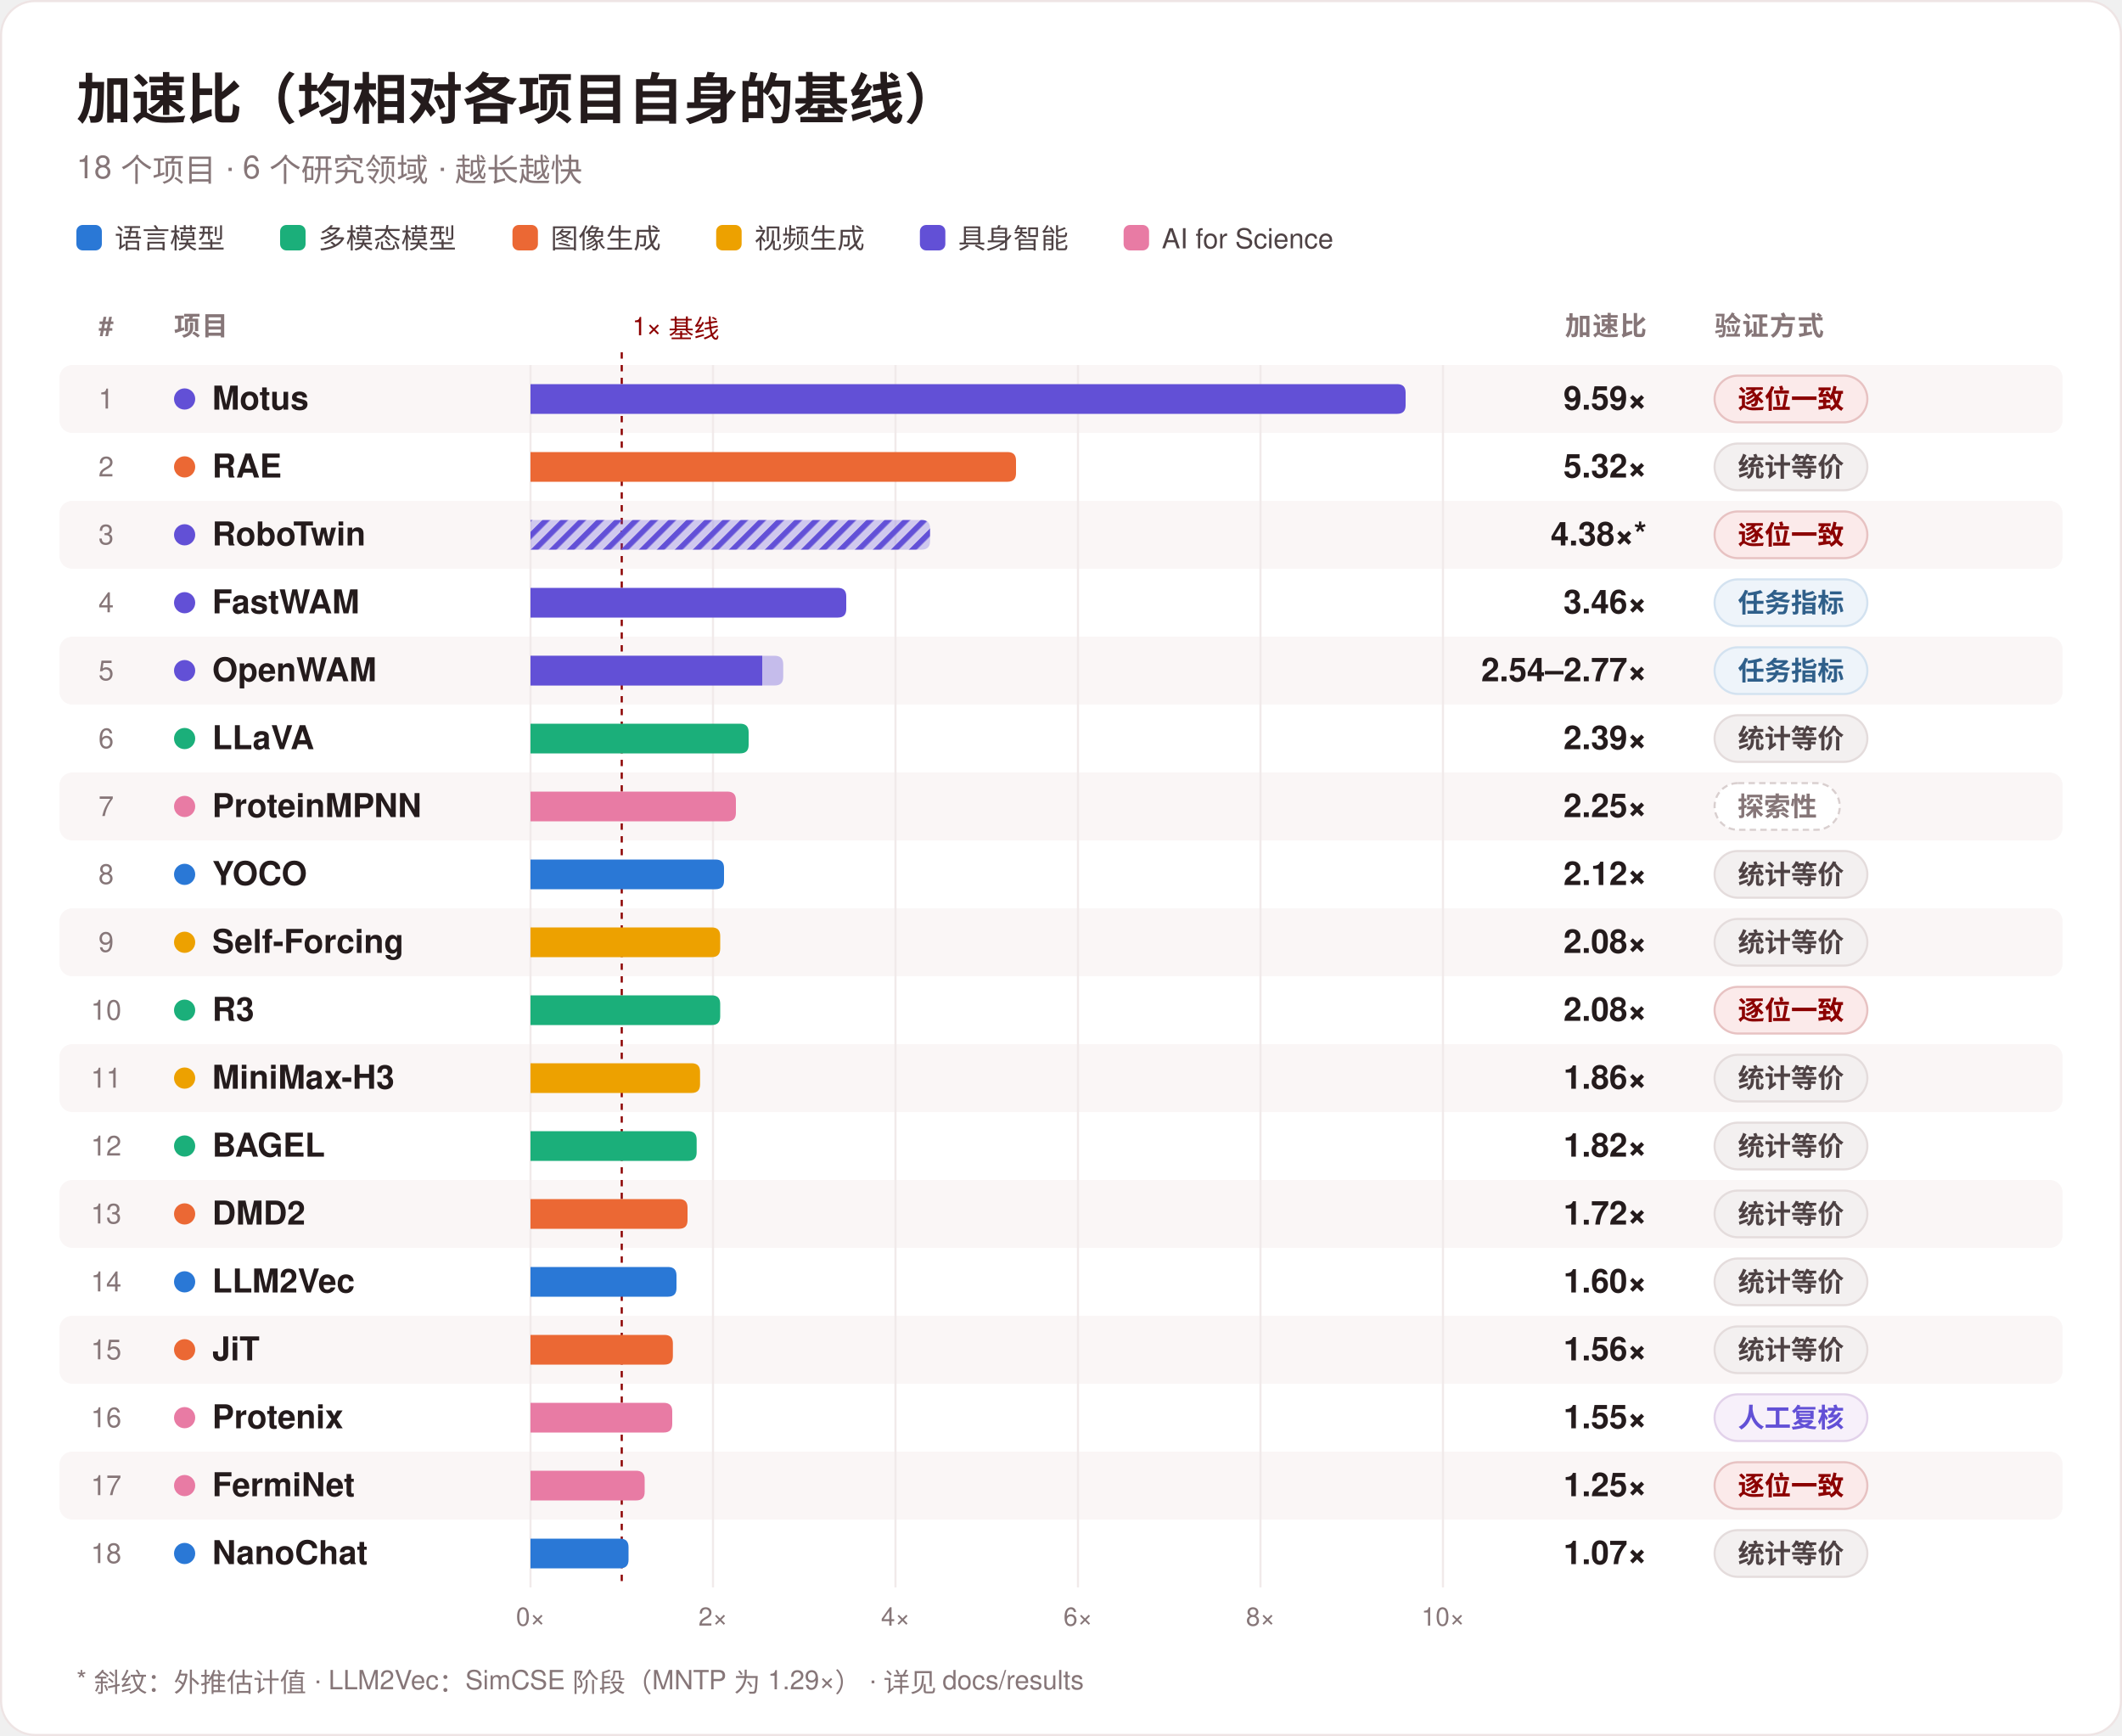
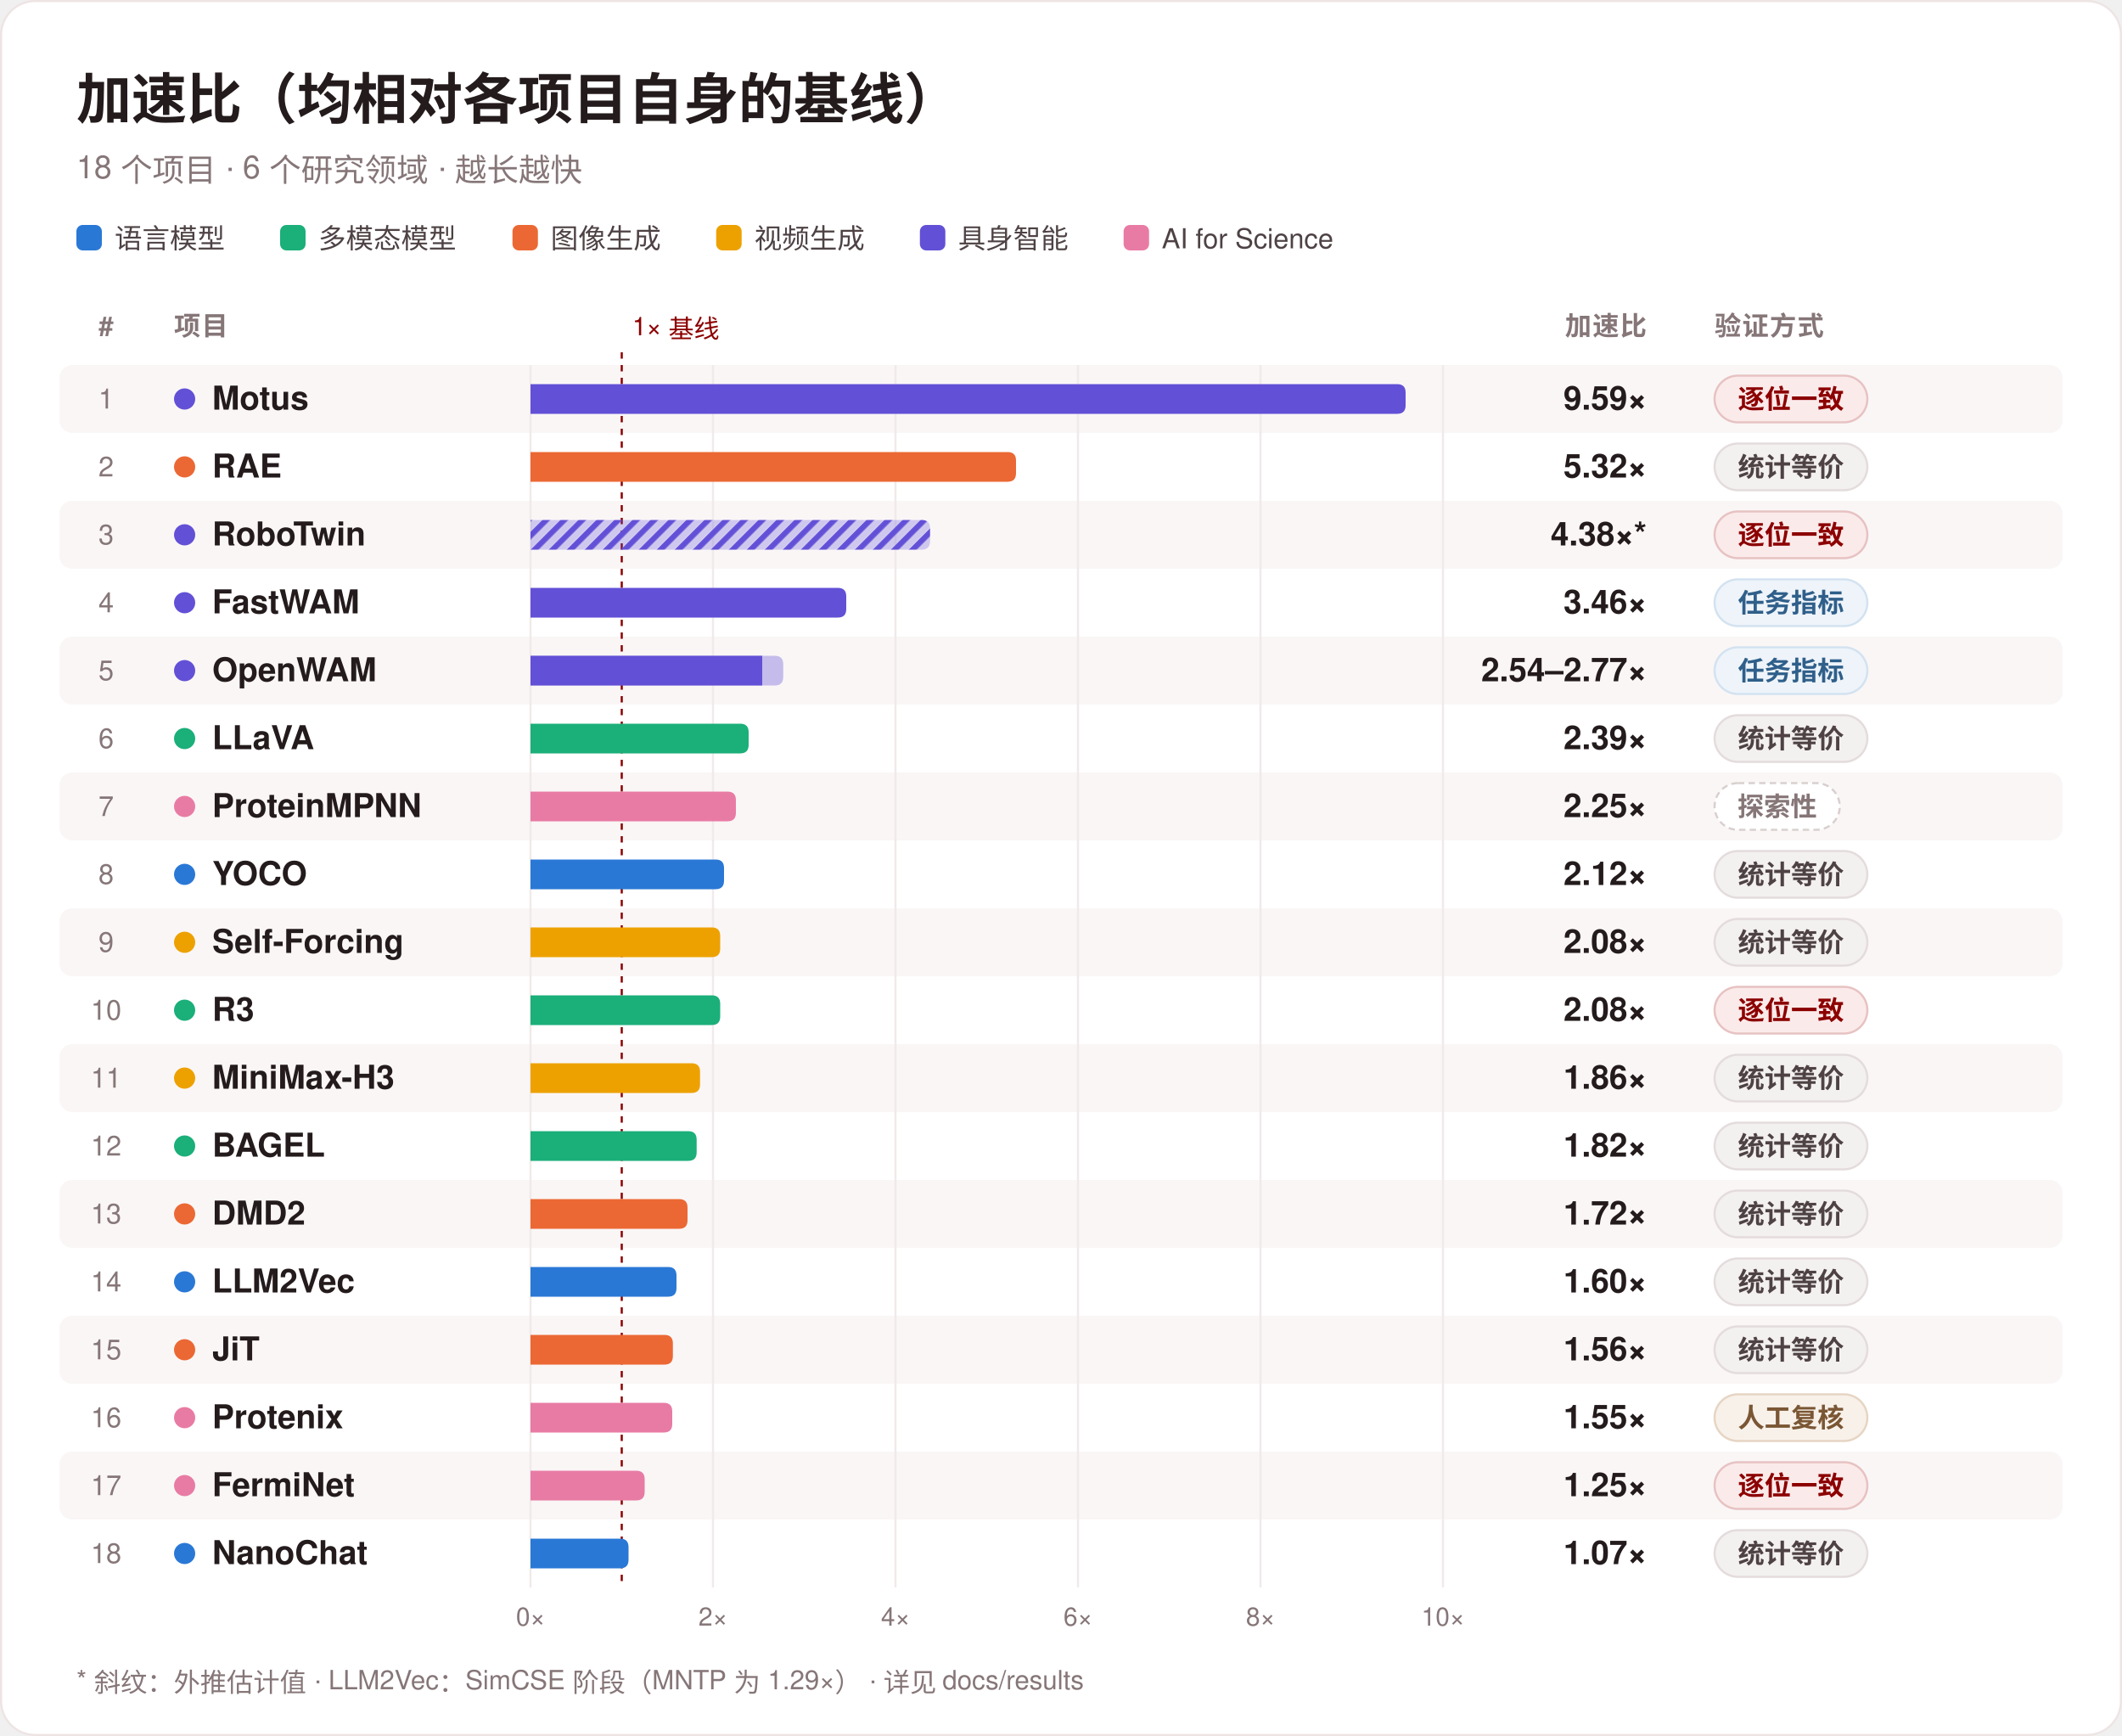
<svg xmlns="http://www.w3.org/2000/svg" width="1000" height="818" viewBox="0 0 1000 818" role="img" aria-labelledby="t d">
  <defs>
    <pattern id="h-llm" width="6" height="6" patternUnits="userSpaceOnUse" patternTransform="rotate(45)">
      <rect width="6" height="6" fill="#2a78d6" fill-opacity=".28" />
      <rect width="2.6" height="6" fill="#2a78d6" />
    </pattern>
    <pattern id="h-mllm" width="6" height="6" patternUnits="userSpaceOnUse" patternTransform="rotate(45)">
      <rect width="6" height="6" fill="#1baf7a" fill-opacity=".28" />
      <rect width="2.6" height="6" fill="#1baf7a" />
    </pattern>
    <pattern id="h-img" width="6" height="6" patternUnits="userSpaceOnUse" patternTransform="rotate(45)">
      <rect width="6" height="6" fill="#eb6834" fill-opacity=".28" />
      <rect width="2.6" height="6" fill="#eb6834" />
    </pattern>
    <pattern id="h-vid" width="6" height="6" patternUnits="userSpaceOnUse" patternTransform="rotate(45)">
      <rect width="6" height="6" fill="#eda100" fill-opacity=".28" />
      <rect width="2.6" height="6" fill="#eda100" />
    </pattern>
    <pattern id="h-emb" width="6" height="6" patternUnits="userSpaceOnUse" patternTransform="rotate(45)">
      <rect width="6" height="6" fill="#6250d6" fill-opacity=".28" />
      <rect width="2.6" height="6" fill="#6250d6" />
    </pattern>
    <pattern id="h-sci" width="6" height="6" patternUnits="userSpaceOnUse" patternTransform="rotate(45)">
      <rect width="6" height="6" fill="#e87ba4" fill-opacity=".28" />
      <rect width="2.6" height="6" fill="#e87ba4" />
    </pattern>
    <style>text{font-family:-apple-system,BlinkMacSystemFont,"Segoe UI","Helvetica Neue",Helvetica,Arial,"PingFang SC","Hiragino Sans GB","Microsoft YaHei","Noto Sans CJK SC",sans-serif}.title{font-size:26px;font-weight:700;fill:#241B1C}.sub{font-size:15px;fill:#867678}.col{font-size:12.5px;font-weight:600;fill:#867678;letter-spacing:.04em}.rank{font-size:13px;fill:#867678;font-variant-numeric:tabular-nums}.name{font-size:15.5px;font-weight:600;fill:#241B1C}.dom{font-size:13px;fill:#867678}.val{font-size:15.5px;font-weight:700;fill:#241B1C;font-variant-numeric:tabular-nums}.chip{font-size:12.5px;font-weight:600}.leg{font-size:13px;fill:#4E4244}.tick{font-size:12px;fill:#867678;font-variant-numeric:tabular-nums}.foot{font-size:12.5px;fill:#867678}.big{font-size:26px;font-weight:800;fill:#241B1C;font-variant-numeric:tabular-nums}.tl{font-size:13px;fill:#4E4244;font-variant-numeric:tabular-nums}.tlb{font-size:13px;font-weight:700;fill:#241B1C;font-variant-numeric:tabular-nums}.q{font-size:13px;fill:#4E4244}</style>
  </defs>
  <rect x="0.5" y="0.5" width="999" height="817" rx="16" fill="#FFFFFF" stroke="#EEE4E4" />
  <text x="36" y="56" class="title">加速比（均相对各项目自身的基线）</text>
  <text x="36" y="84" class="sub">18 个项目 · 6 个研究领域 · 越长越快</text>
  <rect x="36" y="106" width="12" height="12" rx="3" fill="#2a78d6" />
  <text x="54" y="117" class="leg">语言模型</text>
  <rect x="132.0" y="106" width="12" height="12" rx="3" fill="#1baf7a" />
  <text x="150.0" y="117" class="leg">多模态模型</text>
  <rect x="241.5" y="106" width="12" height="12" rx="3" fill="#eb6834" />
  <text x="259.5" y="117" class="leg">图像生成</text>
  <rect x="337.5" y="106" width="12" height="12" rx="3" fill="#eda100" />
  <text x="355.5" y="117" class="leg">视频生成</text>
  <rect x="433.5" y="106" width="12" height="12" rx="3" fill="#6250d6" />
  <text x="451.5" y="117" class="leg">具身智能</text>
  <rect x="529.5" y="106" width="12" height="12" rx="3" fill="#e87ba4" />
  <text x="547.5" y="117" class="leg">AI for Science</text>
  <text x="50" y="158" class="col" text-anchor="middle">#</text>
  <text x="82" y="158" class="col">项目</text>
  <text x="776" y="158" class="col" text-anchor="end">加速比</text>
  <text x="808" y="158" class="col">验证方式</text>
  <rect x="28" y="172" width="944" height="32" rx="6" fill="#FAF6F6" />
  <rect x="28" y="236" width="944" height="32" rx="6" fill="#FAF6F6" />
  <rect x="28" y="300" width="944" height="32" rx="6" fill="#FAF6F6" />
  <rect x="28" y="364" width="944" height="32" rx="6" fill="#FAF6F6" />
  <rect x="28" y="428" width="944" height="32" rx="6" fill="#FAF6F6" />
  <rect x="28" y="492" width="944" height="32" rx="6" fill="#FAF6F6" />
  <rect x="28" y="556" width="944" height="32" rx="6" fill="#FAF6F6" />
  <rect x="28" y="620" width="944" height="32" rx="6" fill="#FAF6F6" />
  <rect x="28" y="684" width="944" height="32" rx="6" fill="#FAF6F6" />
  <line x1="250.0" y1="172" x2="250.0" y2="748" stroke="#F1EAEA" stroke-width="1" />
  <text x="250.0" y="766" class="tick" text-anchor="middle">0×</text>
  <line x1="336.0" y1="172" x2="336.0" y2="748" stroke="#F1EAEA" stroke-width="1" />
  <text x="336.0" y="766" class="tick" text-anchor="middle">2×</text>
  <line x1="422.0" y1="172" x2="422.0" y2="748" stroke="#F1EAEA" stroke-width="1" />
  <text x="422.0" y="766" class="tick" text-anchor="middle">4×</text>
  <line x1="508.0" y1="172" x2="508.0" y2="748" stroke="#F1EAEA" stroke-width="1" />
  <text x="508.0" y="766" class="tick" text-anchor="middle">6×</text>
  <line x1="594.0" y1="172" x2="594.0" y2="748" stroke="#F1EAEA" stroke-width="1" />
  <text x="594.0" y="766" class="tick" text-anchor="middle">8×</text>
  <line x1="680.0" y1="172" x2="680.0" y2="748" stroke="#F1EAEA" stroke-width="1" />
  <text x="680.0" y="766" class="tick" text-anchor="middle">10×</text>
  <line x1="293.0" y1="166" x2="293.0" y2="748" stroke="#8C0000" stroke-width="1" stroke-dasharray="3 3" />
  <text x="298.0" y="158" class="tick" fill="#8C0000" style="fill:#8C0000">1× 基线</text>
  <text x="50" y="192.5" class="rank" text-anchor="middle">1</text>
  <circle cx="87" cy="188.0" r="5" fill="#6250d6" />
  <text x="100" y="193.0" class="name">Motus</text>
  <path d="M250.0 181.0H658.4Q662.4 181.0 662.4 185.0V191.0Q662.4 195.0 658.4 195.0H250.0Z" fill="#6250d6" />
  <text x="776" y="193.0" class="val" text-anchor="end">9.59×</text>
  <rect x="808" y="177.0" width="72" height="22" rx="11" fill="#FBEAEA" stroke="#E7C2C2" />
  <text x="844.0" y="192.5" class="chip" text-anchor="middle" style="fill:#8C0000">逐位一致</text>
  <text x="50" y="224.5" class="rank" text-anchor="middle">2</text>
  <circle cx="87" cy="220.0" r="5" fill="#eb6834" />
  <text x="100" y="225.0" class="name">RAE</text>
  <path d="M250.0 213.0H474.8Q478.8 213.0 478.8 217.0V223.0Q478.8 227.0 474.8 227.0H250.0Z" fill="#eb6834" />
  <text x="776" y="225.0" class="val" text-anchor="end">5.32×</text>
  <rect x="808" y="209.0" width="72" height="22" rx="11" fill="#F3F0F0" stroke="#E4DCDC" />
  <text x="844.0" y="224.5" class="chip" text-anchor="middle" style="fill:#4E4244">统计等价</text>
  <text x="50" y="256.5" class="rank" text-anchor="middle">3</text>
  <circle cx="87" cy="252.0" r="5" fill="#6250d6" />
  <text x="100" y="257.0" class="name">RoboTwin</text>
  <path d="M250.0 245.0H434.3Q438.3 245.0 438.3 249.0V255.0Q438.3 259.0 434.3 259.0H250.0Z" fill="url(#h-emb)" />
  <text x="776" y="257.0" class="val" text-anchor="end">4.38×*</text>
  <rect x="808" y="241.0" width="72" height="22" rx="11" fill="#FBEAEA" stroke="#E7C2C2" />
  <text x="844.0" y="256.5" class="chip" text-anchor="middle" style="fill:#8C0000">逐位一致</text>
  <text x="50" y="288.5" class="rank" text-anchor="middle">4</text>
  <circle cx="87" cy="284.0" r="5" fill="#6250d6" />
  <text x="100" y="289.0" class="name">FastWAM</text>
  <path d="M250.0 277.0H394.8Q398.8 277.0 398.8 281.0V287.0Q398.8 291.0 394.8 291.0H250.0Z" fill="#6250d6" />
  <text x="776" y="289.0" class="val" text-anchor="end">3.46×</text>
  <rect x="808" y="273.0" width="72" height="22" rx="11" fill="#EEF4FA" stroke="#D3E2F0" />
  <text x="844.0" y="288.5" class="chip" text-anchor="middle" style="fill:#2F5F8A">任务指标</text>
  <text x="50" y="320.5" class="rank" text-anchor="middle">5</text>
  <circle cx="87" cy="316.0" r="5" fill="#6250d6" />
  <text x="100" y="321.0" class="name">OpenWAM</text>
  <path d="M250.0 309.0H365.1Q369.1 309.0 369.1 313.0V319.0Q369.1 323.0 365.1 323.0H250.0Z" fill="#6250d6" fill-opacity=".35" />
  <path d="M250.0 309.0H359.2Q359.2 309.0 359.2 309.0V323.0Q359.2 323.0 359.2 323.0H250.0Z" fill="#6250d6" />
  <text x="776" y="321.0" class="val" text-anchor="end">2.54–2.77×</text>
  <rect x="808" y="305.0" width="72" height="22" rx="11" fill="#EEF4FA" stroke="#D3E2F0" />
  <text x="844.0" y="320.5" class="chip" text-anchor="middle" style="fill:#2F5F8A">任务指标</text>
  <text x="50" y="352.5" class="rank" text-anchor="middle">6</text>
  <circle cx="87" cy="348.0" r="5" fill="#1baf7a" />
  <text x="100" y="353.0" class="name">LLaVA</text>
  <path d="M250.0 341.0H348.8Q352.8 341.0 352.8 345.0V351.0Q352.8 355.0 348.8 355.0H250.0Z" fill="#1baf7a" />
  <text x="776" y="353.0" class="val" text-anchor="end">2.39×</text>
  <rect x="808" y="337.0" width="72" height="22" rx="11" fill="#F3F0F0" stroke="#E4DCDC" />
  <text x="844.0" y="352.5" class="chip" text-anchor="middle" style="fill:#4E4244">统计等价</text>
  <text x="50" y="384.5" class="rank" text-anchor="middle">7</text>
  <circle cx="87" cy="380.0" r="5" fill="#e87ba4" />
  <text x="100" y="385.0" class="name">ProteinMPNN</text>
  <path d="M250.0 373.0H342.8Q346.8 373.0 346.8 377.0V383.0Q346.8 387.0 342.8 387.0H250.0Z" fill="#e87ba4" />
  <text x="776" y="385.0" class="val" text-anchor="end">2.25×</text>
  <rect x="808" y="369.0" width="59" height="22" rx="11" fill="#FFFFFF" stroke="#D9CFCF" stroke-dasharray="3 2" />
  <text x="837.5" y="384.5" class="chip" text-anchor="middle" style="fill:#867678">探索性</text>
  <text x="50" y="416.5" class="rank" text-anchor="middle">8</text>
  <circle cx="87" cy="412.0" r="5" fill="#2a78d6" />
  <text x="100" y="417.0" class="name">YOCO</text>
  <path d="M250.0 405.0H337.2Q341.2 405.0 341.2 409.0V415.0Q341.2 419.0 337.2 419.0H250.0Z" fill="#2a78d6" />
  <text x="776" y="417.0" class="val" text-anchor="end">2.12×</text>
  <rect x="808" y="401.0" width="72" height="22" rx="11" fill="#F3F0F0" stroke="#E4DCDC" />
  <text x="844.0" y="416.5" class="chip" text-anchor="middle" style="fill:#4E4244">统计等价</text>
  <text x="50" y="448.5" class="rank" text-anchor="middle">9</text>
  <circle cx="87" cy="444.0" r="5" fill="#eda100" />
  <text x="100" y="449.0" class="name">Self-Forcing</text>
  <path d="M250.0 437.0H335.4Q339.4 437.0 339.4 441.0V447.0Q339.4 451.0 335.4 451.0H250.0Z" fill="#eda100" />
  <text x="776" y="449.0" class="val" text-anchor="end">2.08×</text>
  <rect x="808" y="433.0" width="72" height="22" rx="11" fill="#F3F0F0" stroke="#E4DCDC" />
  <text x="844.0" y="448.5" class="chip" text-anchor="middle" style="fill:#4E4244">统计等价</text>
  <text x="50" y="480.5" class="rank" text-anchor="middle">10</text>
  <circle cx="87" cy="476.0" r="5" fill="#1baf7a" />
  <text x="100" y="481.0" class="name">R3</text>
  <path d="M250.0 469.0H335.4Q339.4 469.0 339.4 473.0V479.0Q339.4 483.0 335.4 483.0H250.0Z" fill="#1baf7a" />
  <text x="776" y="481.0" class="val" text-anchor="end">2.08×</text>
  <rect x="808" y="465.0" width="72" height="22" rx="11" fill="#FBEAEA" stroke="#E7C2C2" />
  <text x="844.0" y="480.5" class="chip" text-anchor="middle" style="fill:#8C0000">逐位一致</text>
  <text x="50" y="512.5" class="rank" text-anchor="middle">11</text>
  <circle cx="87" cy="508.0" r="5" fill="#eda100" />
  <text x="100" y="513.0" class="name">MiniMax-H3</text>
  <path d="M250.0 501.0H325.9Q329.9 501.0 329.9 505.0V511.0Q329.9 515.0 325.9 515.0H250.0Z" fill="#eda100" />
  <text x="776" y="513.0" class="val" text-anchor="end">1.86×</text>
  <rect x="808" y="497.0" width="72" height="22" rx="11" fill="#F3F0F0" stroke="#E4DCDC" />
  <text x="844.0" y="512.5" class="chip" text-anchor="middle" style="fill:#4E4244">统计等价</text>
  <text x="50" y="544.5" class="rank" text-anchor="middle">12</text>
  <circle cx="87" cy="540.0" r="5" fill="#1baf7a" />
  <text x="100" y="545.0" class="name">BAGEL</text>
  <path d="M250.0 533.0H324.3Q328.3 533.0 328.3 537.0V543.0Q328.3 547.0 324.3 547.0H250.0Z" fill="#1baf7a" />
  <text x="776" y="545.0" class="val" text-anchor="end">1.82×</text>
  <rect x="808" y="529.0" width="72" height="22" rx="11" fill="#F3F0F0" stroke="#E4DCDC" />
  <text x="844.0" y="544.5" class="chip" text-anchor="middle" style="fill:#4E4244">统计等价</text>
  <text x="50" y="576.5" class="rank" text-anchor="middle">13</text>
  <circle cx="87" cy="572.0" r="5" fill="#eb6834" />
  <text x="100" y="577.0" class="name">DMD2</text>
  <path d="M250.0 565.0H320.0Q324.0 565.0 324.0 569.0V575.0Q324.0 579.0 320.0 579.0H250.0Z" fill="#eb6834" />
  <text x="776" y="577.0" class="val" text-anchor="end">1.72×</text>
  <rect x="808" y="561.0" width="72" height="22" rx="11" fill="#F3F0F0" stroke="#E4DCDC" />
  <text x="844.0" y="576.5" class="chip" text-anchor="middle" style="fill:#4E4244">统计等价</text>
  <text x="50" y="608.5" class="rank" text-anchor="middle">14</text>
  <circle cx="87" cy="604.0" r="5" fill="#2a78d6" />
  <text x="100" y="609.0" class="name">LLM2Vec</text>
  <path d="M250.0 597.0H314.8Q318.8 597.0 318.8 601.0V607.0Q318.8 611.0 314.8 611.0H250.0Z" fill="#2a78d6" />
  <text x="776" y="609.0" class="val" text-anchor="end">1.60×</text>
  <rect x="808" y="593.0" width="72" height="22" rx="11" fill="#F3F0F0" stroke="#E4DCDC" />
  <text x="844.0" y="608.5" class="chip" text-anchor="middle" style="fill:#4E4244">统计等价</text>
  <text x="50" y="640.5" class="rank" text-anchor="middle">15</text>
  <circle cx="87" cy="636.0" r="5" fill="#eb6834" />
  <text x="100" y="641.0" class="name">JiT</text>
  <path d="M250.0 629.0H313.1Q317.1 629.0 317.1 633.0V639.0Q317.1 643.0 313.1 643.0H250.0Z" fill="#eb6834" />
  <text x="776" y="641.0" class="val" text-anchor="end">1.56×</text>
  <rect x="808" y="625.0" width="72" height="22" rx="11" fill="#F3F0F0" stroke="#E4DCDC" />
  <text x="844.0" y="640.5" class="chip" text-anchor="middle" style="fill:#4E4244">统计等价</text>
  <text x="50" y="672.5" class="rank" text-anchor="middle">16</text>
  <circle cx="87" cy="668.0" r="5" fill="#e87ba4" />
  <text x="100" y="673.0" class="name">Protenix</text>
  <path d="M250.0 661.0H312.8Q316.8 661.0 316.8 665.0V671.0Q316.8 675.0 312.8 675.0H250.0Z" fill="#e87ba4" />
  <text x="776" y="673.0" class="val" text-anchor="end">1.55×</text>
-   <rect x="808" y="657.0" width="72" height="22" rx="11" fill="#F7F0FA" stroke="#E2D2EA" />
-   <text x="844.0" y="672.5" class="chip" text-anchor="middle" style="fill:#6250D6">人工复核</text>
+   <rect x="808" y="657.0" width="72" height="22" rx="11" fill="#F8F1EA" stroke="#E6D5C3" />
+   <text x="844.0" y="672.5" class="chip" text-anchor="middle" style="fill:#7A5634">人工复核</text>
  <text x="50" y="704.5" class="rank" text-anchor="middle">17</text>
  <circle cx="87" cy="700.0" r="5" fill="#e87ba4" />
  <text x="100" y="705.0" class="name">FermiNet</text>
  <path d="M250.0 693.0H299.8Q303.8 693.0 303.8 697.0V703.0Q303.8 707.0 299.8 707.0H250.0Z" fill="#e87ba4" />
  <text x="776" y="705.0" class="val" text-anchor="end">1.25×</text>
  <rect x="808" y="689.0" width="72" height="22" rx="11" fill="#FBEAEA" stroke="#E7C2C2" />
  <text x="844.0" y="704.5" class="chip" text-anchor="middle" style="fill:#8C0000">逐位一致</text>
  <text x="50" y="736.5" class="rank" text-anchor="middle">18</text>
  <circle cx="87" cy="732.0" r="5" fill="#2a78d6" />
  <text x="100" y="737.0" class="name">NanoChat</text>
  <path d="M250.0 725.0H292.2Q296.2 725.0 296.2 729.0V735.0Q296.2 739.0 292.2 739.0H250.0Z" fill="#2a78d6" />
  <text x="776" y="737.0" class="val" text-anchor="end">1.07×</text>
  <rect x="808" y="721.0" width="72" height="22" rx="11" fill="#F3F0F0" stroke="#E4DCDC" />
  <text x="844.0" y="736.5" class="chip" text-anchor="middle" style="fill:#4E4244">统计等价</text>
  <text x="36" y="796" class="foot">* 斜纹：外推估计值 · LLM2Vec：SimCSE 阶段（MNTP 为 1.29×） · 详见 docs/results</text>
</svg>
